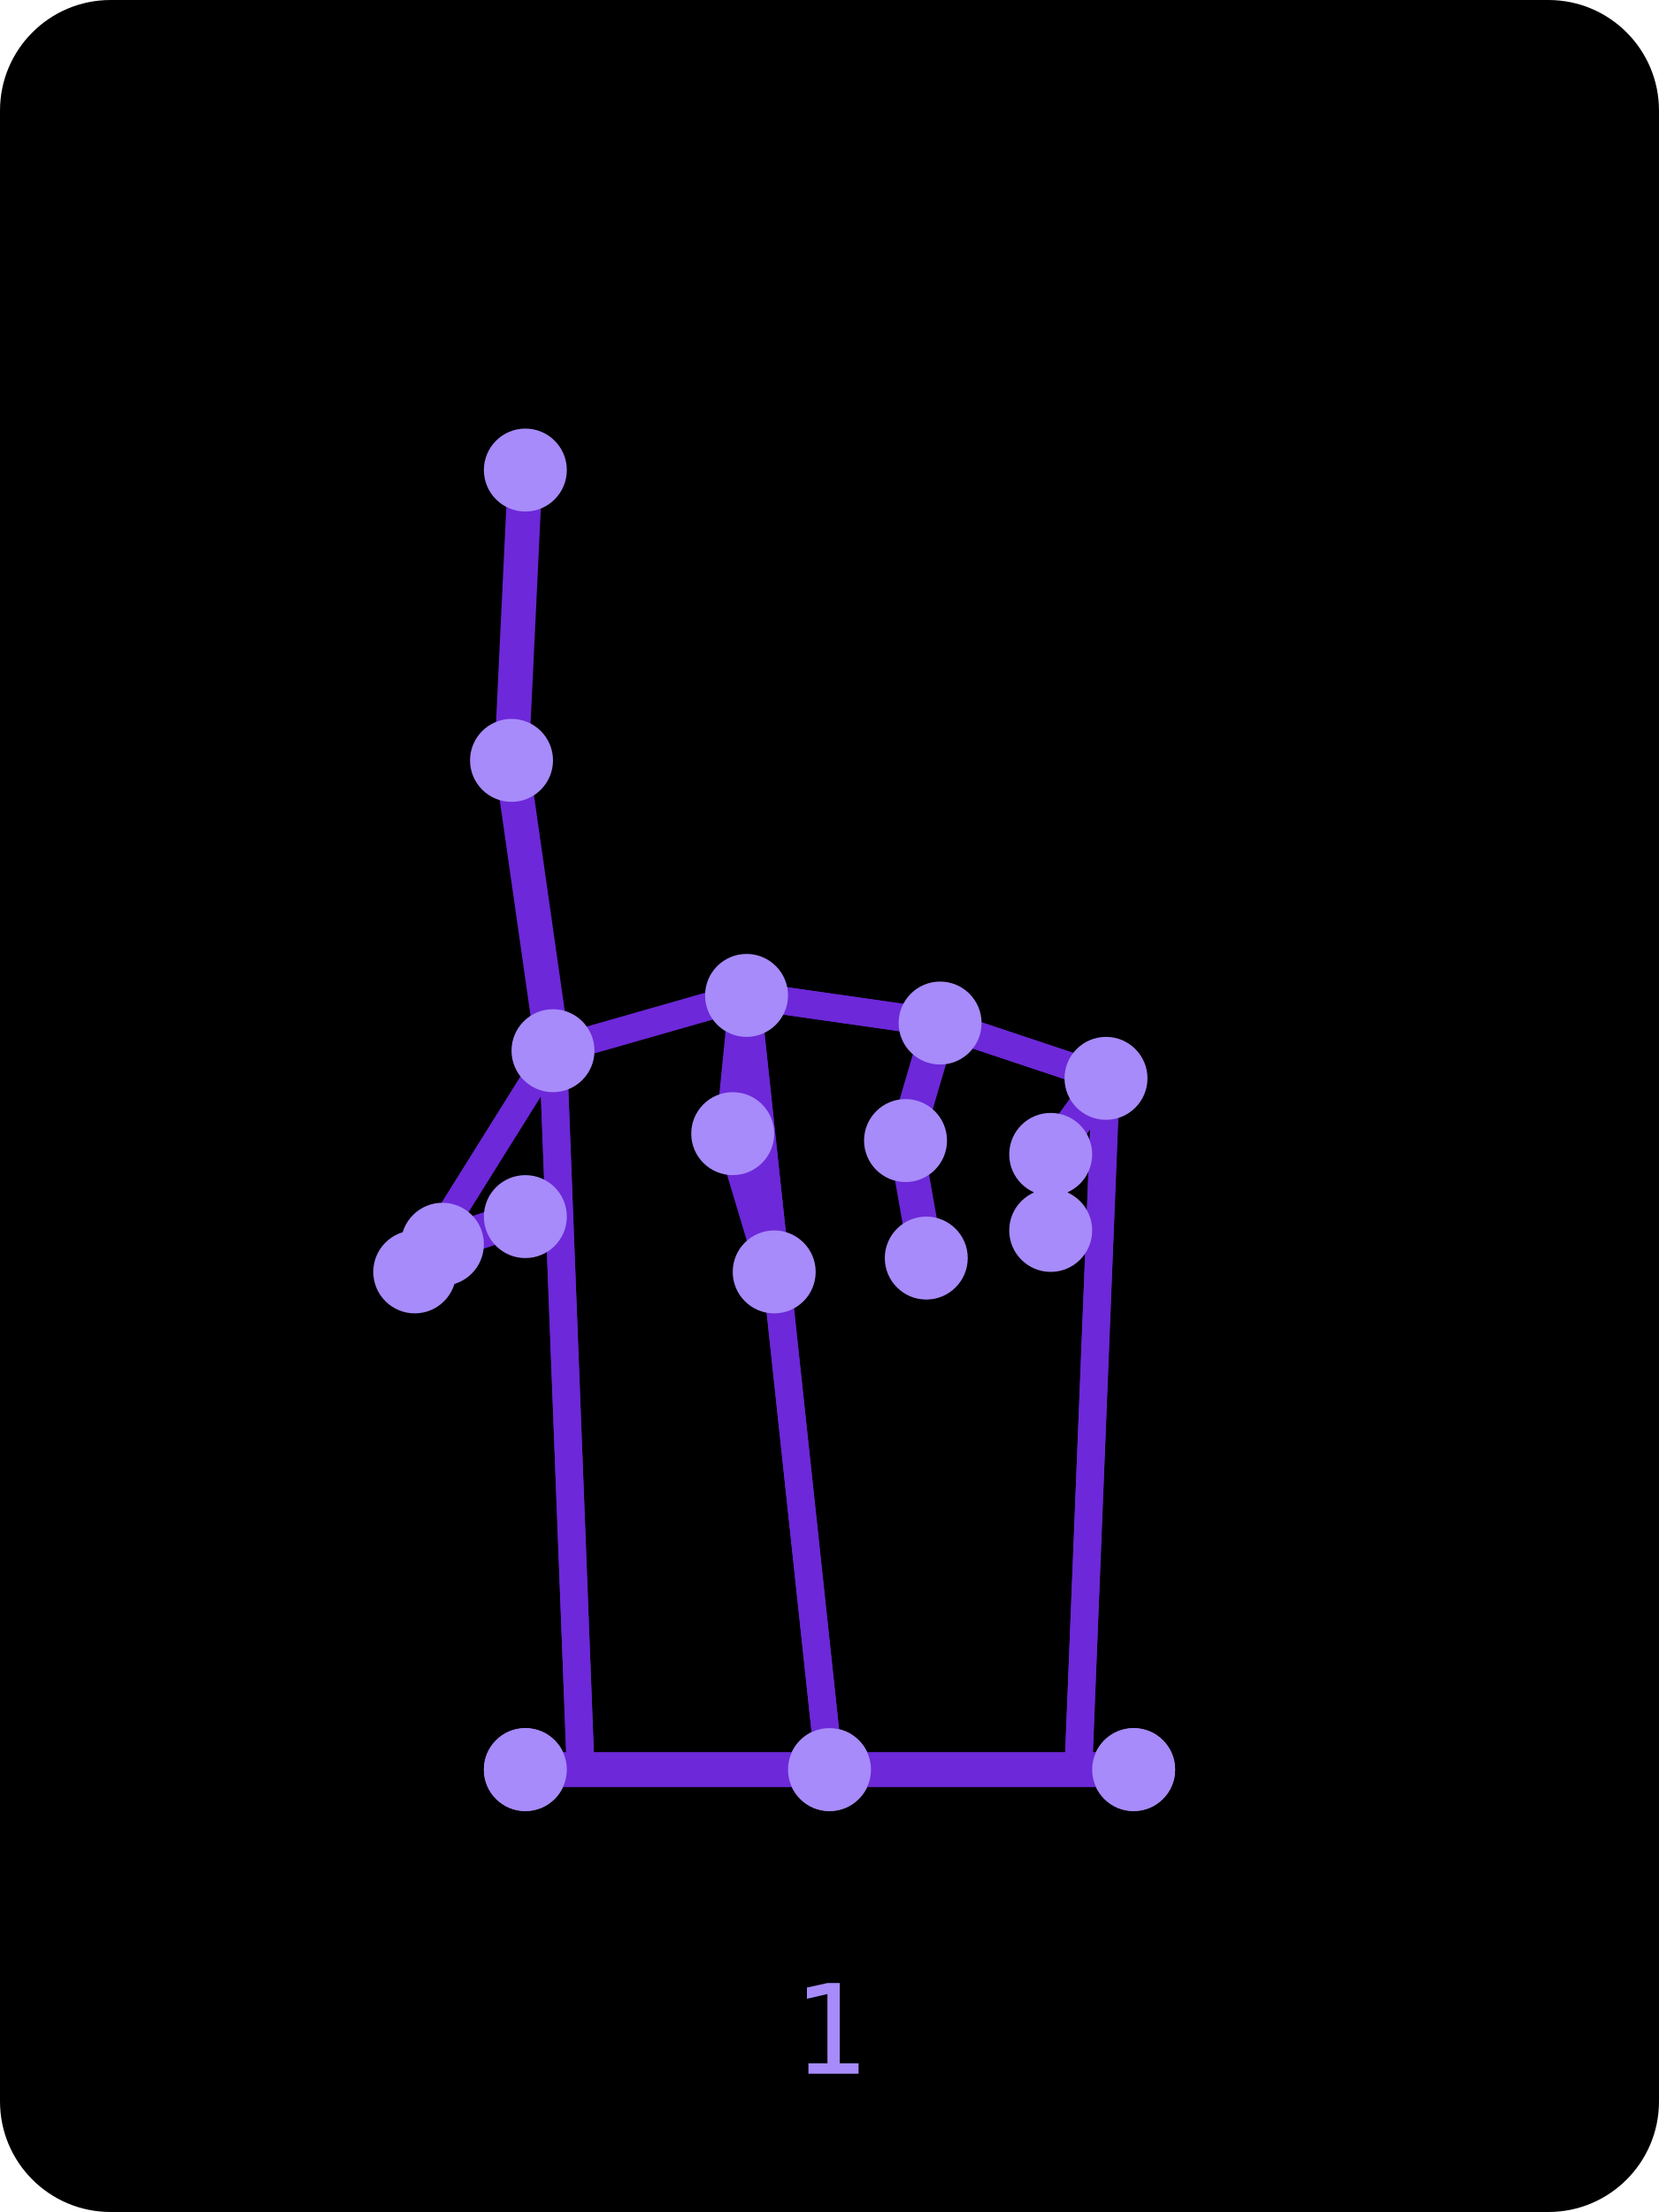
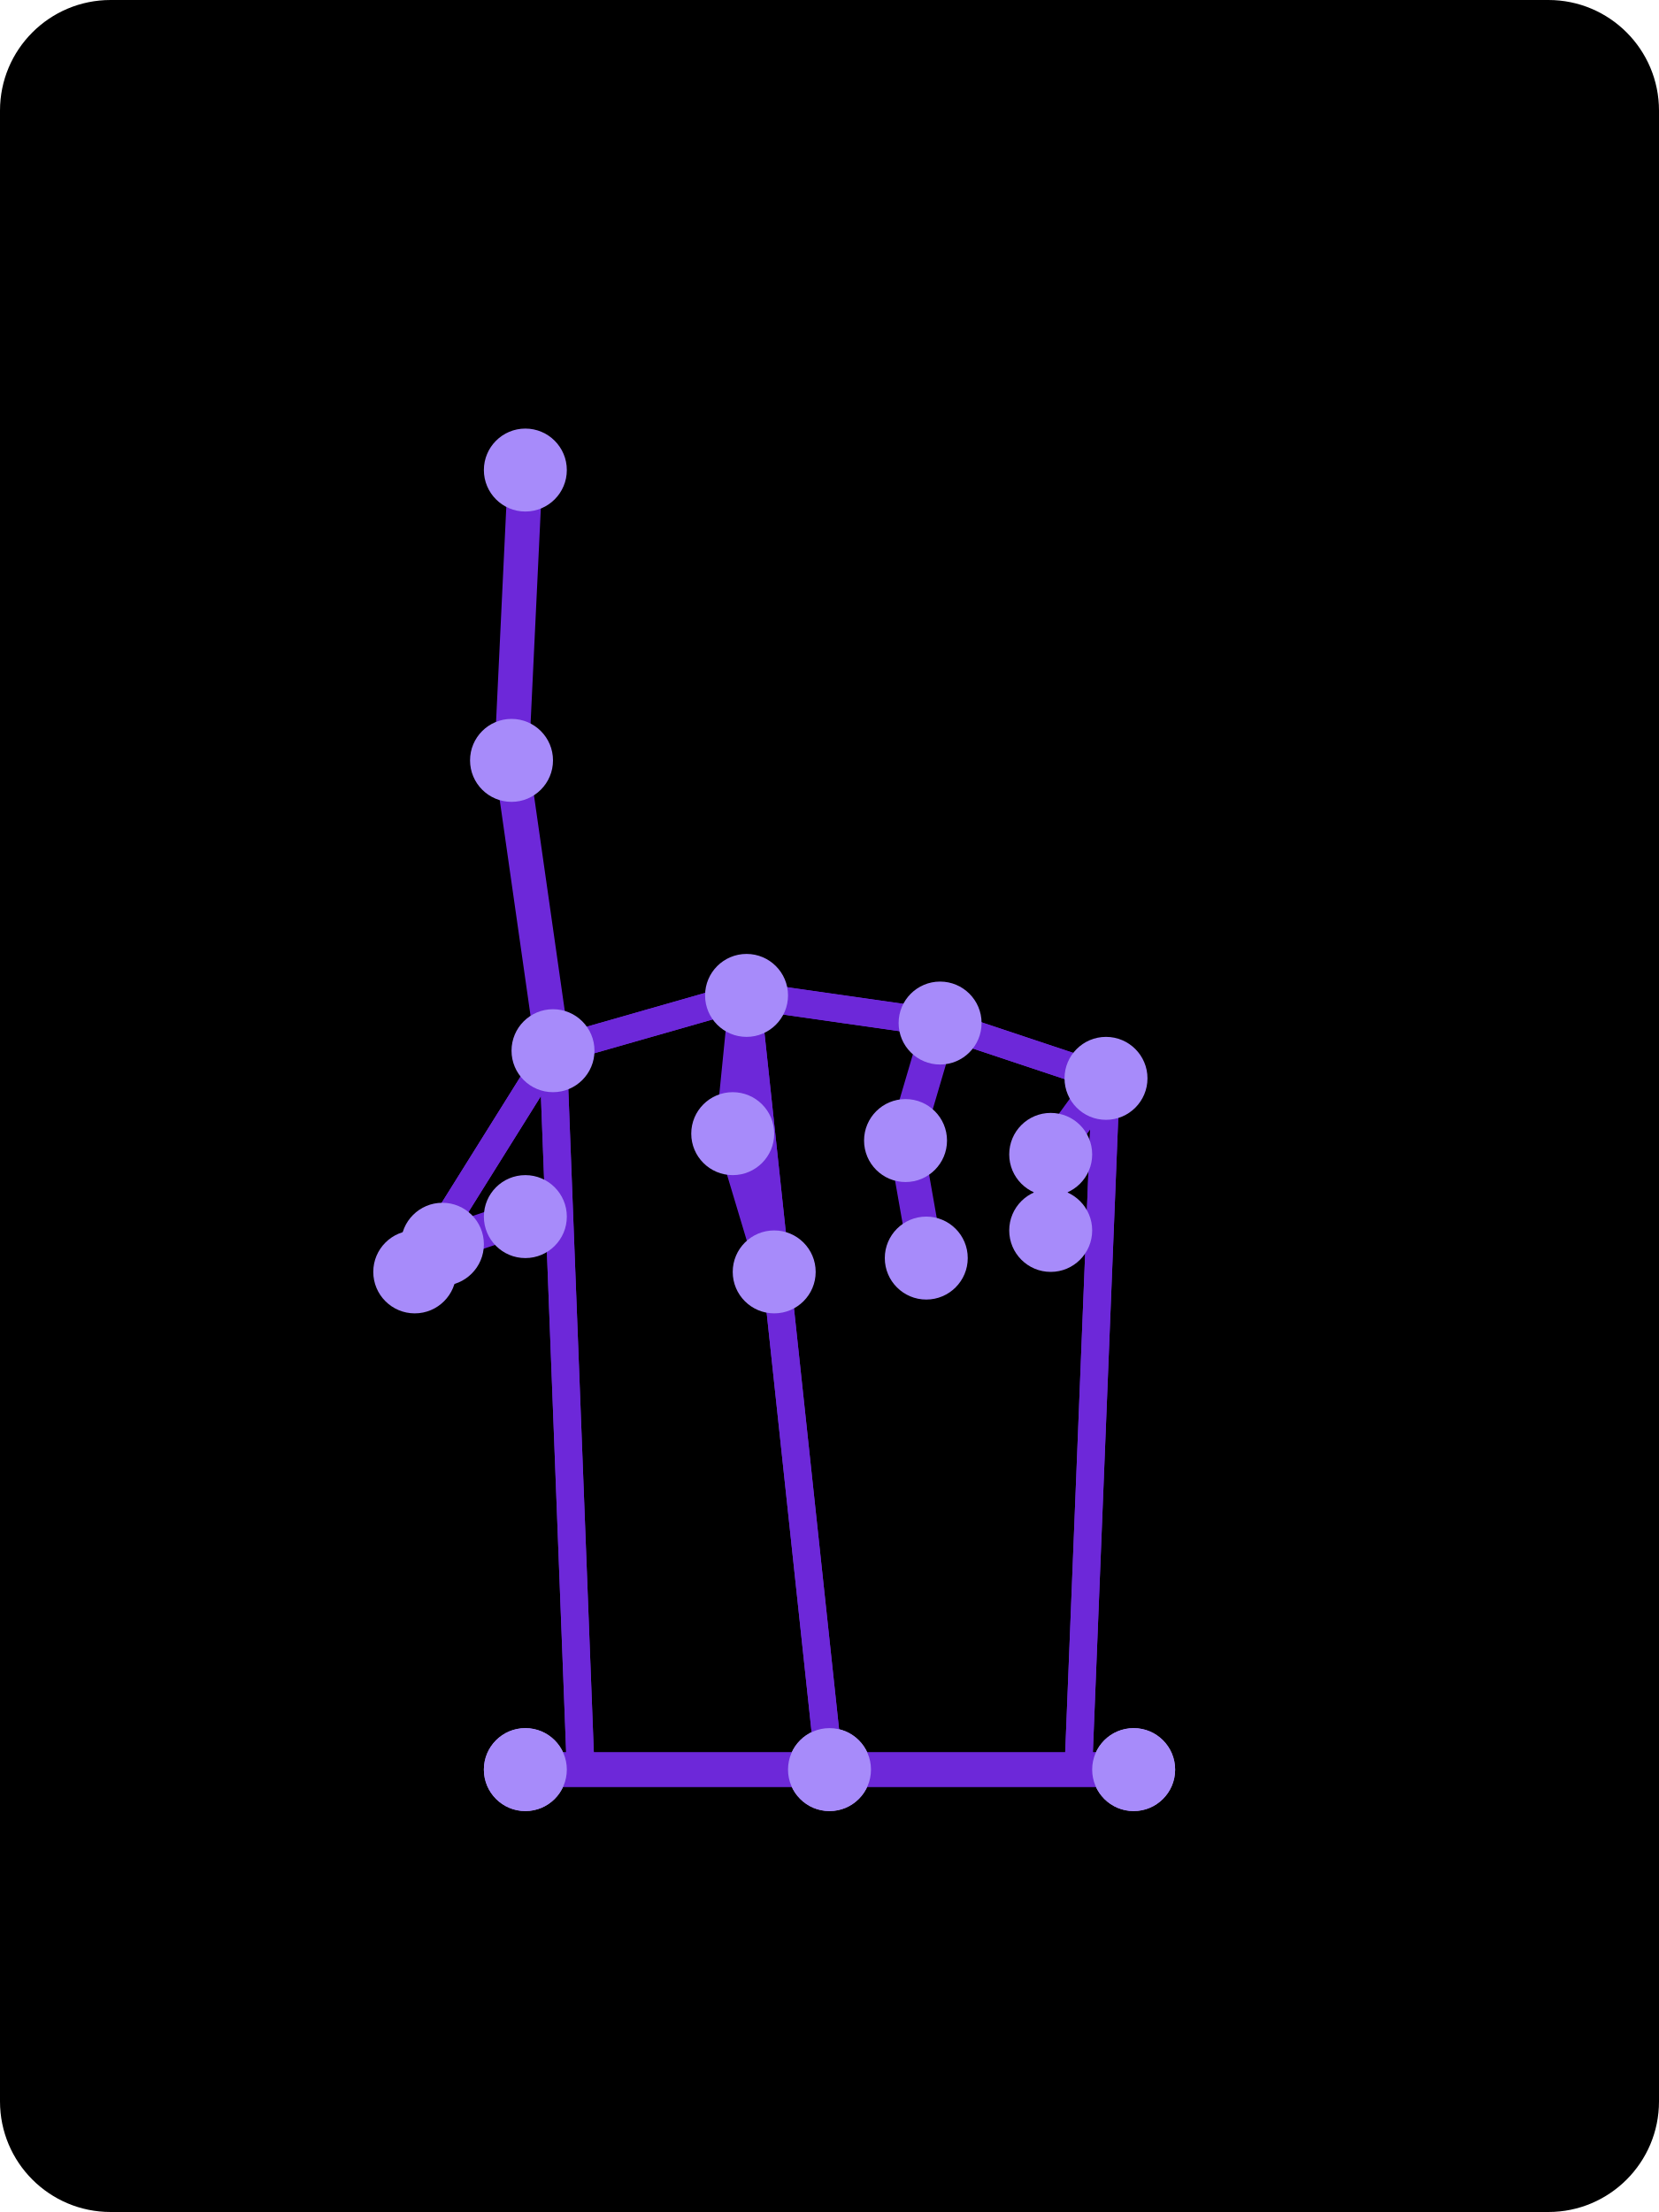
<svg xmlns="http://www.w3.org/2000/svg" viewBox="0 0 120 160" width="120" height="160">
  <rect width="120" height="160" fill="#000000" rx="8" />
  <polyline points="40,76 54,72 68,74 80,78" fill="none" stroke="#6D28D9" stroke-width="2" stroke-linecap="round" stroke-linejoin="round" />
  <line x1="30" y1="92" x2="40" y2="76" stroke="#6D28D9" stroke-width="2" stroke-linecap="round" />
  <line x1="40" y1="76" x2="42" y2="128" stroke="#6D28D9" stroke-width="2" stroke-linecap="round" />
  <line x1="54" y1="72" x2="60" y2="128" stroke="#6D28D9" stroke-width="2" stroke-linecap="round" />
  <line x1="80" y1="78" x2="78" y2="128" stroke="#6D28D9" stroke-width="2" stroke-linecap="round" />
  <line x1="38" y1="128" x2="82" y2="128" stroke="#6D28D9" stroke-width="2.5" stroke-linecap="round" />
  <circle cx="38" cy="128" r="3" fill="#A78BFA" />
  <circle cx="82" cy="128" r="3" fill="#A78BFA" />
  <circle cx="60" cy="128" r="3" fill="#A78BFA" />
  <polyline points="40,76 54,72 68,74 80,78" fill="none" stroke="#6D28D9" stroke-width="2" stroke-linecap="round" stroke-linejoin="round" />
  <line x1="30" y1="92" x2="40" y2="76" stroke="#6D28D9" stroke-width="2" stroke-linecap="round" />
  <line x1="40" y1="76" x2="42" y2="128" stroke="#6D28D9" stroke-width="2" stroke-linecap="round" />
  <line x1="54" y1="72" x2="60" y2="128" stroke="#6D28D9" stroke-width="2" stroke-linecap="round" />
  <line x1="80" y1="78" x2="78" y2="128" stroke="#6D28D9" stroke-width="2" stroke-linecap="round" />
  <line x1="38" y1="128" x2="82" y2="128" stroke="#6D28D9" stroke-width="2.5" stroke-linecap="round" />
  <circle cx="38" cy="128" r="3" fill="#A78BFA" />
  <circle cx="82" cy="128" r="3" fill="#A78BFA" />
  <circle cx="60" cy="128" r="3" fill="#A78BFA" />
  <polyline points="30,92 32.0,90.0 38,88" fill="none" stroke="#6D28D9" stroke-width="2.5" stroke-linecap="round" stroke-linejoin="round" />
  <circle cx="30.0" cy="92.0" r="3" fill="#A78BFA" />
  <circle cx="32.0" cy="90.0" r="3" fill="#A78BFA" />
  <circle cx="38.0" cy="88.0" r="3" fill="#A78BFA" />
  <polyline points="40,76 37.0,55.0 38,34" fill="none" stroke="#6D28D9" stroke-width="2.5" stroke-linecap="round" stroke-linejoin="round" />
  <circle cx="40.0" cy="76.0" r="3" fill="#A78BFA" />
  <circle cx="37.0" cy="55.0" r="3" fill="#A78BFA" />
  <circle cx="38.0" cy="34.0" r="3" fill="#A78BFA" />
  <polyline points="54,72 53.0,82.0 56,92" fill="none" stroke="#6D28D9" stroke-width="2.5" stroke-linecap="round" stroke-linejoin="round" />
  <circle cx="54.0" cy="72.0" r="3" fill="#A78BFA" />
  <circle cx="53.0" cy="82.0" r="3" fill="#A78BFA" />
  <circle cx="56.0" cy="92.0" r="3" fill="#A78BFA" />
  <polyline points="68,74 65.5,82.5 67,91" fill="none" stroke="#6D28D9" stroke-width="2.5" stroke-linecap="round" stroke-linejoin="round" />
  <circle cx="68.0" cy="74.0" r="3" fill="#A78BFA" />
  <circle cx="65.5" cy="82.5" r="3" fill="#A78BFA" />
  <circle cx="67.0" cy="91.0" r="3" fill="#A78BFA" />
  <polyline points="80,78 76.0,83.5 76,89" fill="none" stroke="#6D28D9" stroke-width="2.5" stroke-linecap="round" stroke-linejoin="round" />
  <circle cx="80.0" cy="78.0" r="3" fill="#A78BFA" />
  <circle cx="76.0" cy="83.5" r="3" fill="#A78BFA" />
  <circle cx="76.0" cy="89.0" r="3" fill="#A78BFA" />
-   <text x="60" y="150" text-anchor="middle" font-family="JetBrains Mono,monospace" font-size="9" fill="#A78BFA">1</text>
</svg>
